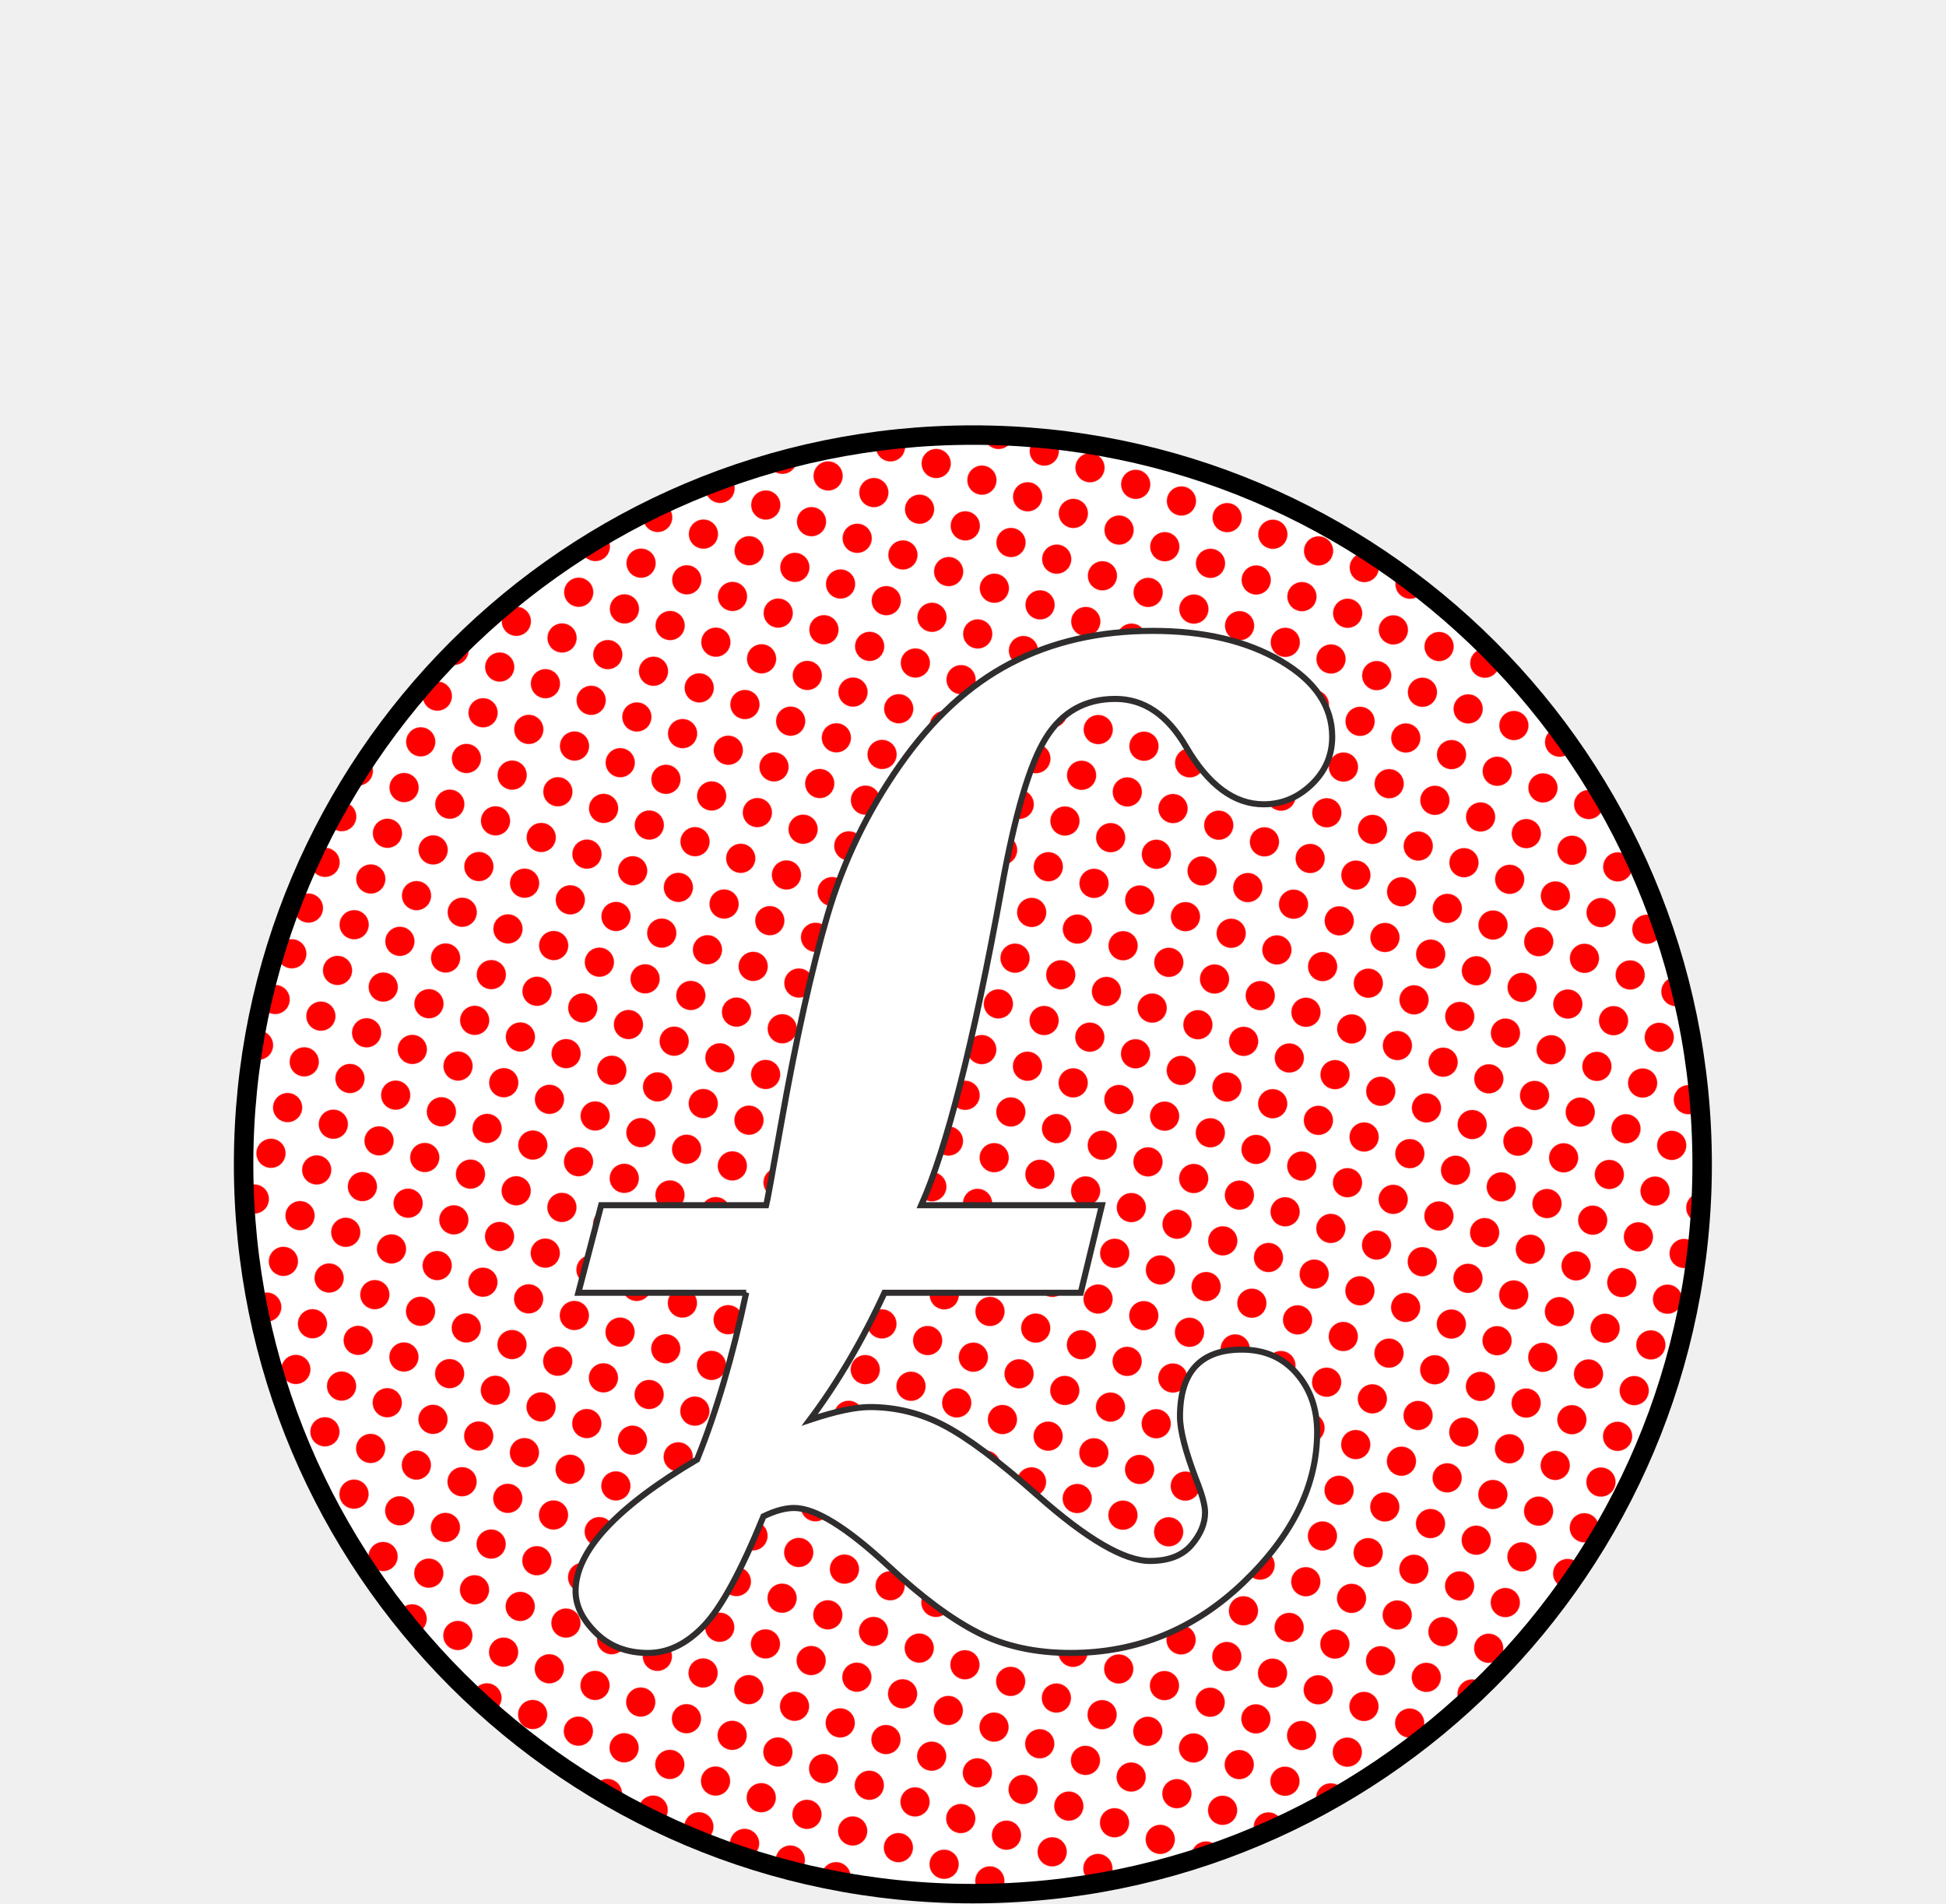
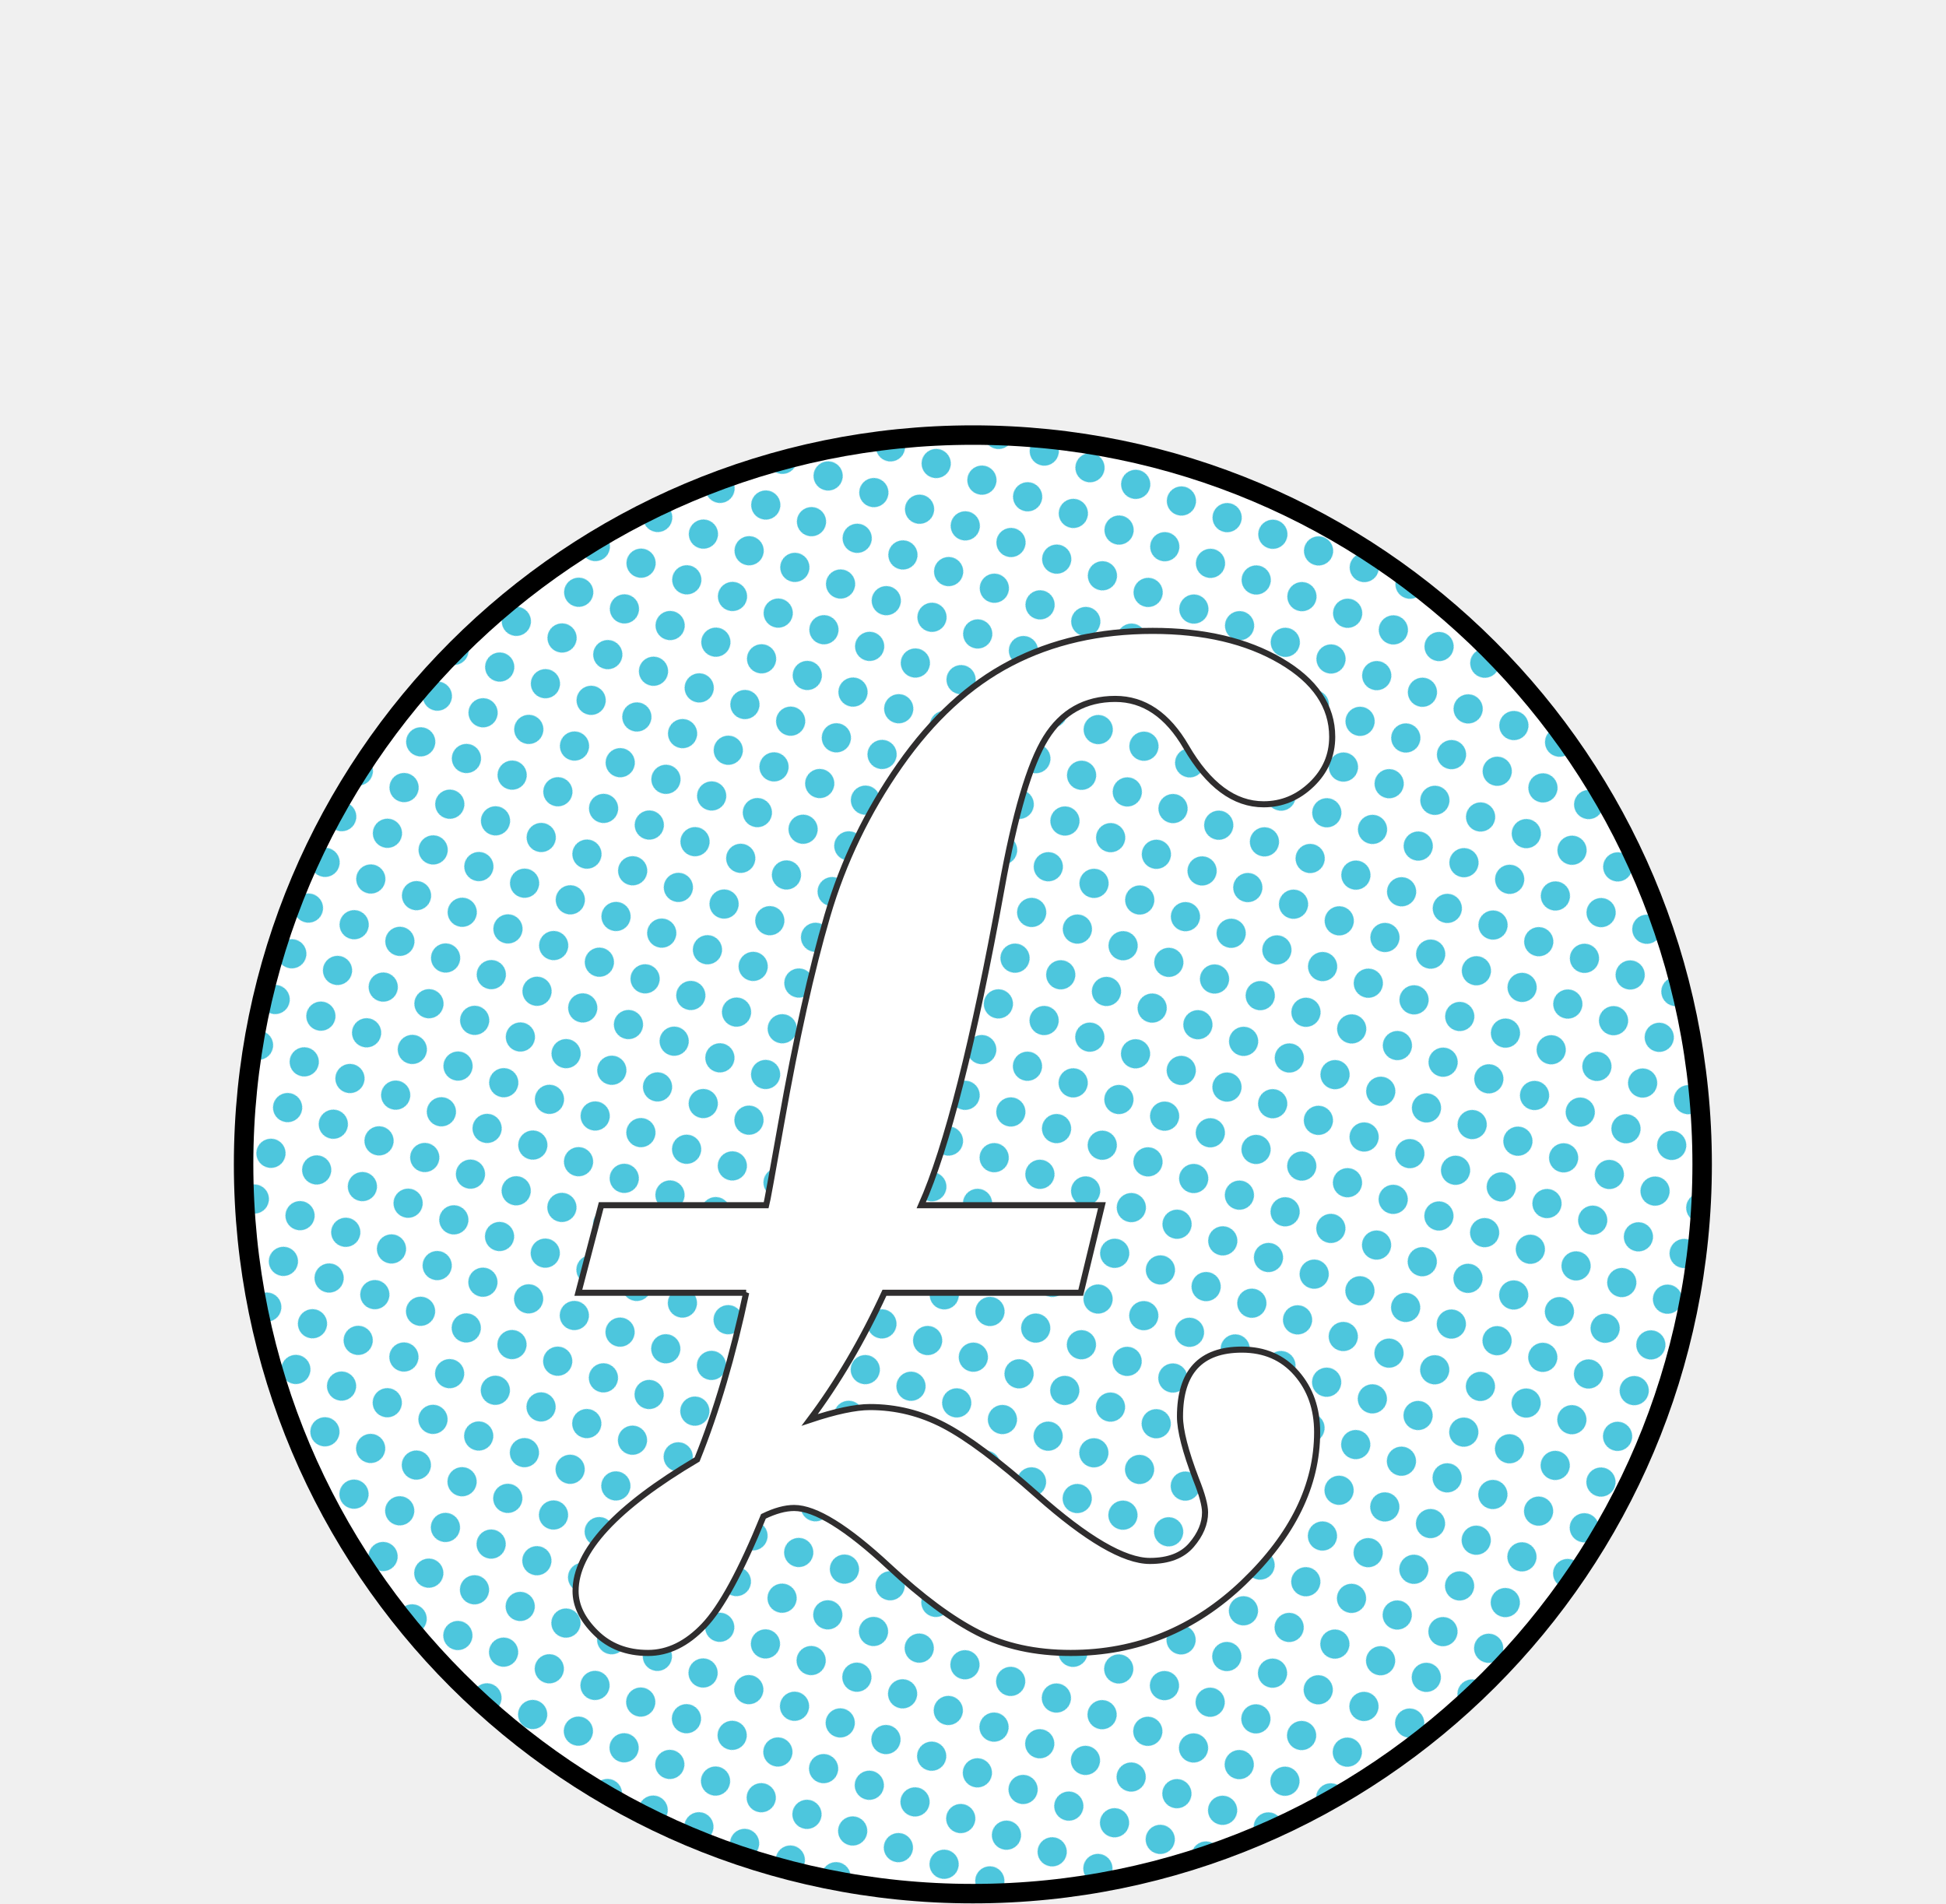
<svg xmlns="http://www.w3.org/2000/svg" version="1.1" id="svg10845" height="195.603" width="200">
  <defs id="defs4809">
    <pattern id="polka" patternTransform="rotate(20)" height="5" width="5" patternUnits="userSpaceOnUse">
      <rect y="0" x="0" height="5" width="5" style="fill:#ffffff" id="polka__bg" />
-       <circle cx="2" style="fill:#ff0000" cy="2" r="1.5" id="polka__inner" />
+       <circle cx="2" style="fill:#4dc6dd" cy="2" r="1.5" id="polka__inner" />
    </pattern>
  </defs>
  <g style="display:inline" transform="translate(-282.081,-278.4112)" id="layer1">
    <ellipse style="color:#000000;display:inline;overflow:visible;visibility:visible;opacity:1;fill:url(#polka);fill-opacity:1.0;fill-rule:nonzero;stroke:#000000;stroke-width:2;stroke-miterlimit:4;stroke-dasharray:none;stroke-opacity:1;marker:none;enable-background:accumulate" id="path6022" cx="382.068" cy="398.076" rx="74.951" ry="74.95" />
    <path d="m 358.769,411.272 -17.25,0 2.35,-8.998 16.962,0 c 0.076,-0.266 0.591,-3.094 1.548,-8.481 1.528,-8.634 3.104,-15.72 4.728,-21.26 1.624,-5.539 4.106,-10.696 7.45,-15.473 3.342,-4.775 7.144,-8.271 11.404,-10.488 4.259,-2.215 9.121,-3.324 14.585,-3.324 5.272,0 9.664,1.031 13.18,3.095 3.514,2.062 5.272,4.661 5.272,7.793 0,1.911 -0.708,3.545 -2.121,4.9 -1.414,1.356 -3.056,2.035 -4.928,2.035 -3.019,0 -5.674,-1.968 -7.966,-5.902 -1.91,-3.285 -4.336,-4.929 -7.277,-4.929 -3.095,0 -5.473,1.337 -7.134,4.011 -1.663,2.675 -3.181,7.832 -4.556,15.473 -2.866,15.779 -5.616,26.629 -8.252,32.55 l 18.567,0 -2.178,8.998 -20.172,0 c -2.255,4.891 -4.812,9.245 -7.679,13.066 2.636,-0.88 4.699,-1.319 6.189,-1.319 2.674,0 5.215,0.63 7.621,1.891 2.408,1.26 5.598,3.647 9.571,7.164 5.08,4.508 8.939,6.761 11.575,6.761 1.911,0 3.333,-0.544 4.269,-1.633 0.936,-1.089 1.404,-2.208 1.404,-3.353 0,-0.726 -0.305,-1.854 -0.916,-3.381 -1.109,-2.904 -1.661,-5.062 -1.661,-6.475 0,-4.585 2.12,-6.878 6.361,-6.878 2.329,0 4.201,0.812 5.616,2.436 1.413,1.623 2.119,3.639 2.119,6.045 0,5.464 -2.52,10.611 -7.562,15.444 -5.044,4.834 -10.966,7.25 -17.765,7.25 -3.631,0 -6.811,-0.698 -9.543,-2.092 -2.732,-1.395 -5.779,-3.658 -9.14,-6.79 -4.317,-4.011 -7.564,-6.018 -9.742,-6.018 -0.916,0 -1.968,0.286 -3.151,0.86 -2.292,5.615 -4.326,9.36 -6.104,11.231 -1.776,1.873 -3.696,2.809 -5.759,2.809 -2.179,0 -3.964,-0.689 -5.357,-2.064 -1.396,-1.375 -2.092,-2.808 -2.092,-4.298 0,-4.089 4.164,-8.596 12.492,-13.524 1.986,-4.929 3.667,-10.64 5.044,-17.135" style="fill:#ffffff;fill-opacity:1;fill-rule:nonzero;stroke:none" id="path354" />
    <path d="m 358.769,411.272 -17.25,0 2.35,-8.998 16.962,0 c 0.076,-0.266 0.591,-3.094 1.548,-8.481 1.528,-8.634 3.104,-15.72 4.728,-21.26 1.624,-5.539 4.106,-10.696 7.45,-15.473 3.342,-4.775 7.144,-8.271 11.404,-10.488 4.259,-2.215 9.121,-3.324 14.585,-3.324 5.272,0 9.664,1.031 13.18,3.095 3.514,2.062 5.272,4.661 5.272,7.793 0,1.911 -0.708,3.545 -2.121,4.9 -1.414,1.356 -3.056,2.035 -4.928,2.035 -3.019,0 -5.674,-1.968 -7.966,-5.902 -1.91,-3.285 -4.336,-4.929 -7.277,-4.929 -3.095,0 -5.473,1.337 -7.134,4.011 -1.663,2.675 -3.181,7.832 -4.556,15.473 -2.866,15.779 -5.616,26.629 -8.252,32.55 l 18.567,0 -2.178,8.998 -20.172,0 c -2.255,4.891 -4.812,9.245 -7.679,13.066 2.636,-0.88 4.699,-1.319 6.189,-1.319 2.674,0 5.215,0.63 7.621,1.891 2.408,1.26 5.598,3.647 9.571,7.164 5.08,4.508 8.939,6.761 11.575,6.761 1.911,0 3.333,-0.544 4.269,-1.633 0.936,-1.089 1.404,-2.208 1.404,-3.353 0,-0.726 -0.305,-1.854 -0.916,-3.381 -1.109,-2.904 -1.661,-5.062 -1.661,-6.475 0,-4.585 2.12,-6.878 6.361,-6.878 2.329,0 4.201,0.812 5.616,2.436 1.413,1.623 2.119,3.639 2.119,6.045 0,5.464 -2.52,10.611 -7.562,15.444 -5.044,4.834 -10.966,7.25 -17.765,7.25 -3.631,0 -6.811,-0.698 -9.543,-2.092 -2.732,-1.395 -5.779,-3.658 -9.14,-6.79 -4.317,-4.011 -7.564,-6.018 -9.742,-6.018 -0.916,0 -1.968,0.286 -3.151,0.86 -2.292,5.615 -4.326,9.36 -6.104,11.231 -1.776,1.873 -3.696,2.809 -5.759,2.809 -2.179,0 -3.964,-0.689 -5.357,-2.064 -1.396,-1.375 -2.092,-2.808 -2.092,-4.298 0,-4.089 4.164,-8.596 12.492,-13.524 1.986,-4.929 3.667,-10.64 5.044,-17.135 z" style="fill:none;stroke:#2f2d2e;stroke-width:0.625;stroke-linecap:butt;stroke-linejoin:miter;stroke-miterlimit:4;stroke-dasharray:none;stroke-opacity:1" id="path358" />
  </g>
</svg>
